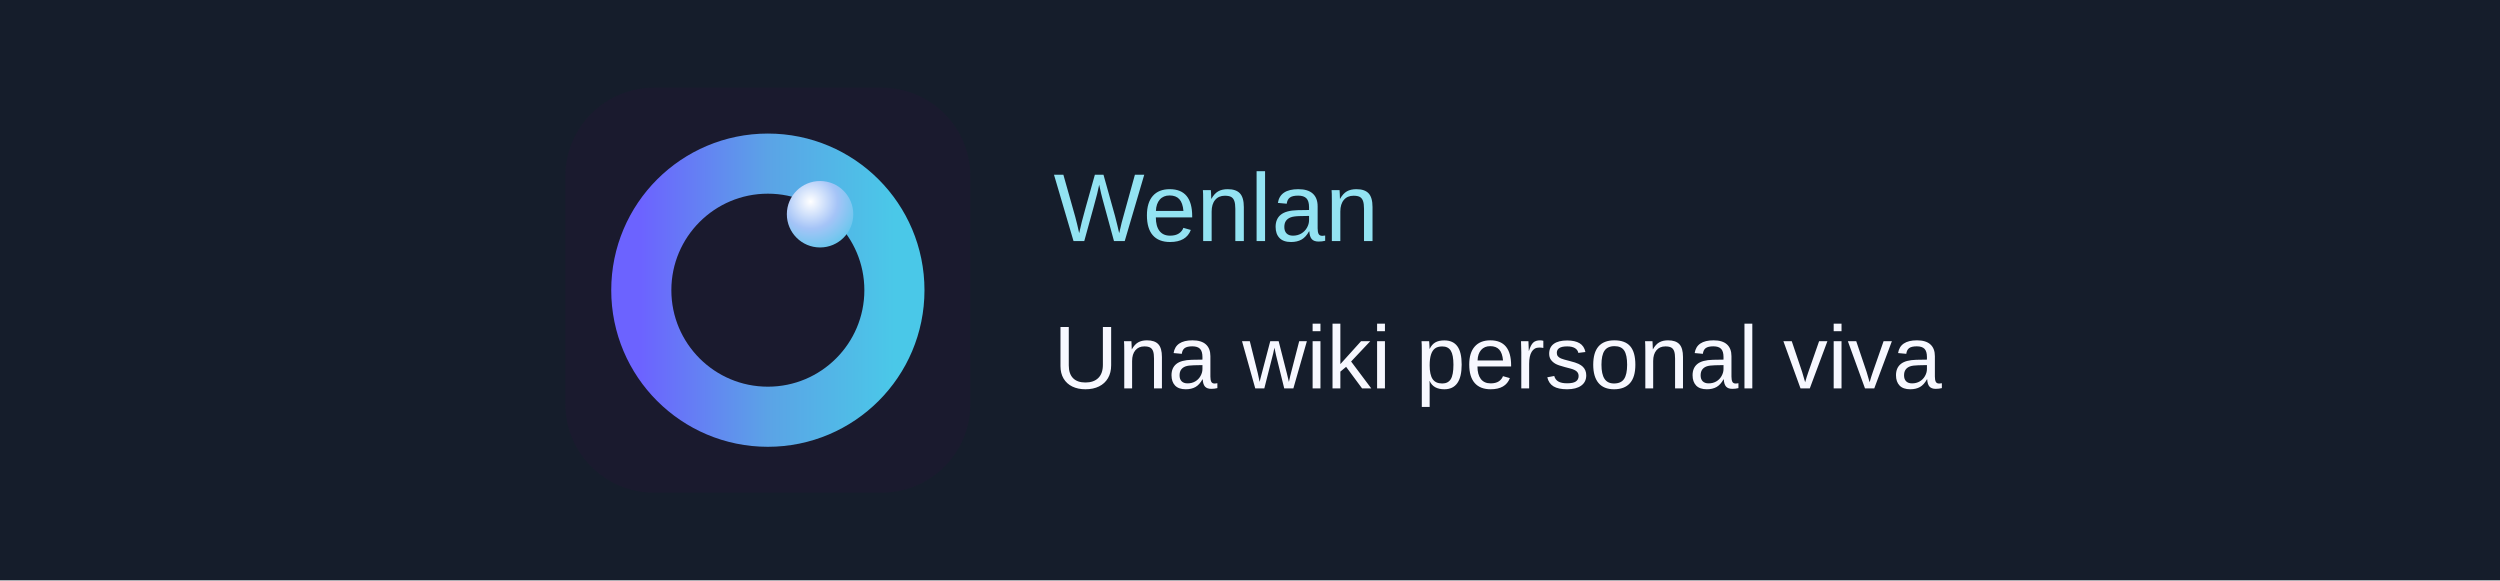
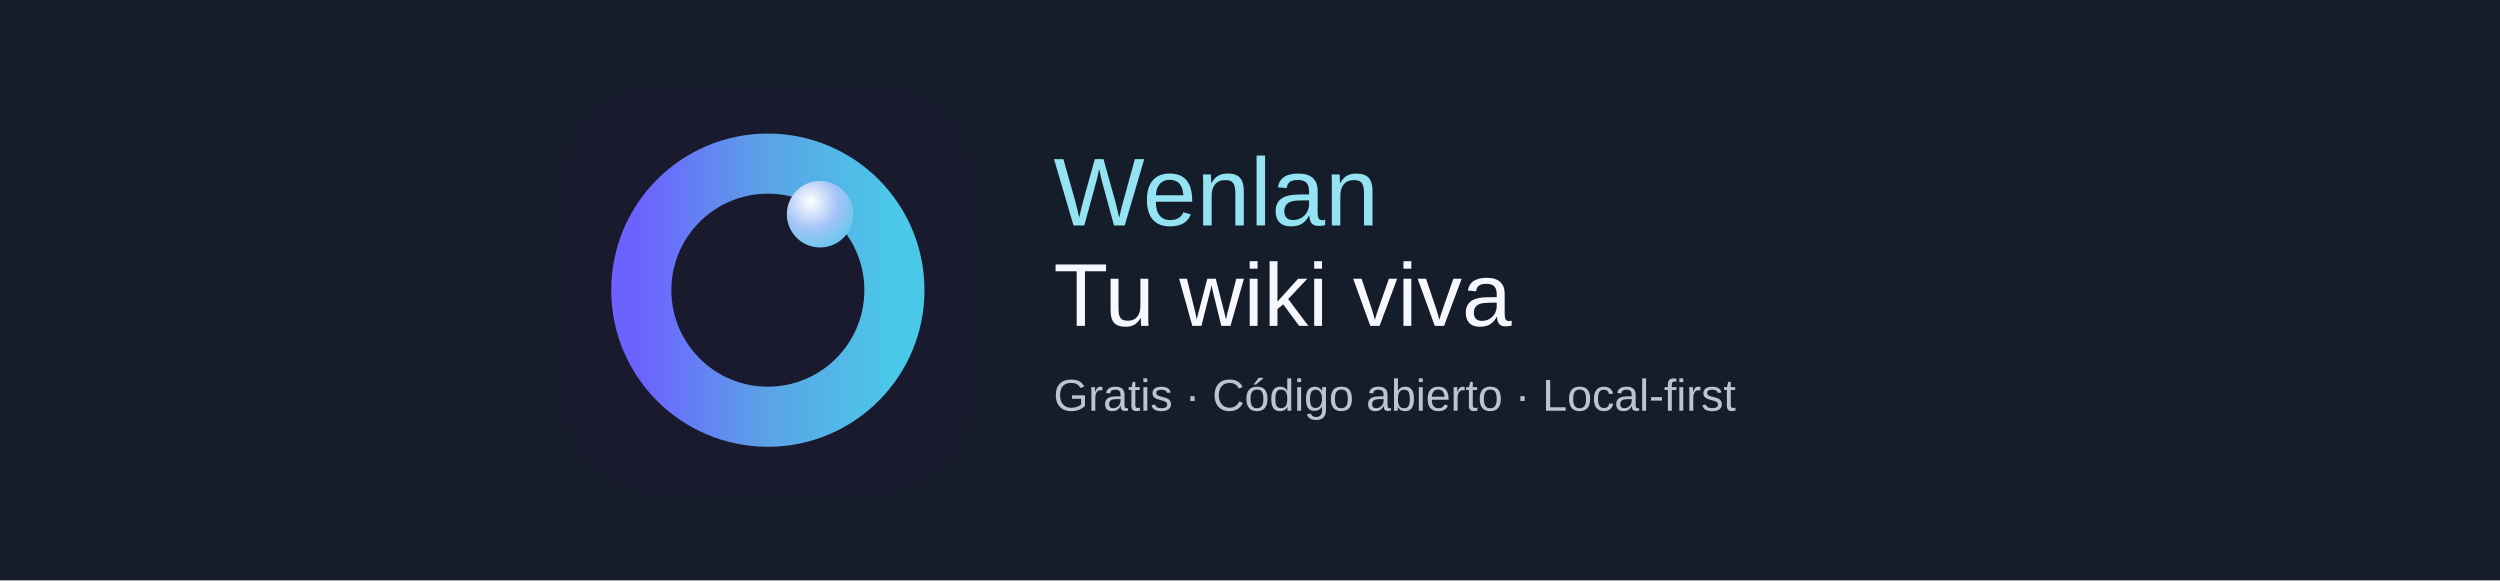
<svg xmlns="http://www.w3.org/2000/svg" width="1120" height="260" viewBox="0 0 1120 260" fill="none" role="img" aria-labelledby="title desc">
  <rect width="1120" height="260" fill="#151D2B" />
  <g transform="translate(172 -45)">
    <g transform="translate(81.28 84.28) scale(0.354375)">
      <rect width="512" height="512" rx="112" fill="#1A1A2E" />
      <circle cx="256" cy="256" r="160" fill="none" stroke="url(#banner-es-ES-desktop-ring)" stroke-width="76" />
      <circle cx="322" cy="160" r="42" fill="url(#banner-es-ES-desktop-orb)" />
    </g>
-     <text x="300" y="153" fill="#93E3F2" font-size="43.2" font-weight="500" text-anchor="start">
+     <text x="300" y="146" fill="#93E3F2" font-size="43.2" font-weight="500" text-anchor="start">
      <tspan font-family="-apple-system, BlinkMacSystemFont, &quot;SF Pro Display&quot;, &quot;Helvetica Neue&quot;, Arial, sans-serif">Wenlan</tspan>
    </text>
-     <text x="300" y="219" fill="#F7F8FF" font-family="-apple-system, BlinkMacSystemFont, &quot;SF Pro Display&quot;, &quot;Helvetica Neue&quot;, Arial, sans-serif" font-size="40" font-weight="500" text-anchor="start">Una wiki personal viva</text>
+     <text x="300" y="191" fill="#F7F8FF" font-family="-apple-system, BlinkMacSystemFont, &quot;SF Pro Display&quot;, &quot;Helvetica Neue&quot;, Arial, sans-serif" font-size="40" font-weight="500" text-anchor="start">Tu wiki viva</text>
+     <text x="300" y="229" fill="#BAC4D2" font-family="-apple-system, BlinkMacSystemFont, &quot;SF Pro Display&quot;, &quot;Helvetica Neue&quot;, Arial, sans-serif" font-size="20" font-weight="400" text-anchor="start">Gratis · Código abierto · Local-first</text>
  </g>
  <defs>
    <linearGradient id="banner-es-ES-desktop-ring" x1="96" y1="256" x2="416" y2="256" gradientUnits="userSpaceOnUse">
      <stop stop-color="#6C63FF" />
      <stop offset="0.5" stop-color="#5BA3E6" />
      <stop offset="1" stop-color="#4AC8E8" />
    </linearGradient>
    <radialGradient id="banner-es-ES-desktop-orb" cx="0" cy="0" r="1" gradientUnits="userSpaceOnUse" gradientTransform="translate(310 144) rotate(52.125) scale(76.0263)">
      <stop stop-color="#FFFFFF" />
      <stop offset="0.45" stop-color="#A5C4F7" />
      <stop offset="1" stop-color="#4AC8E8" />
    </radialGradient>
  </defs>
</svg>
